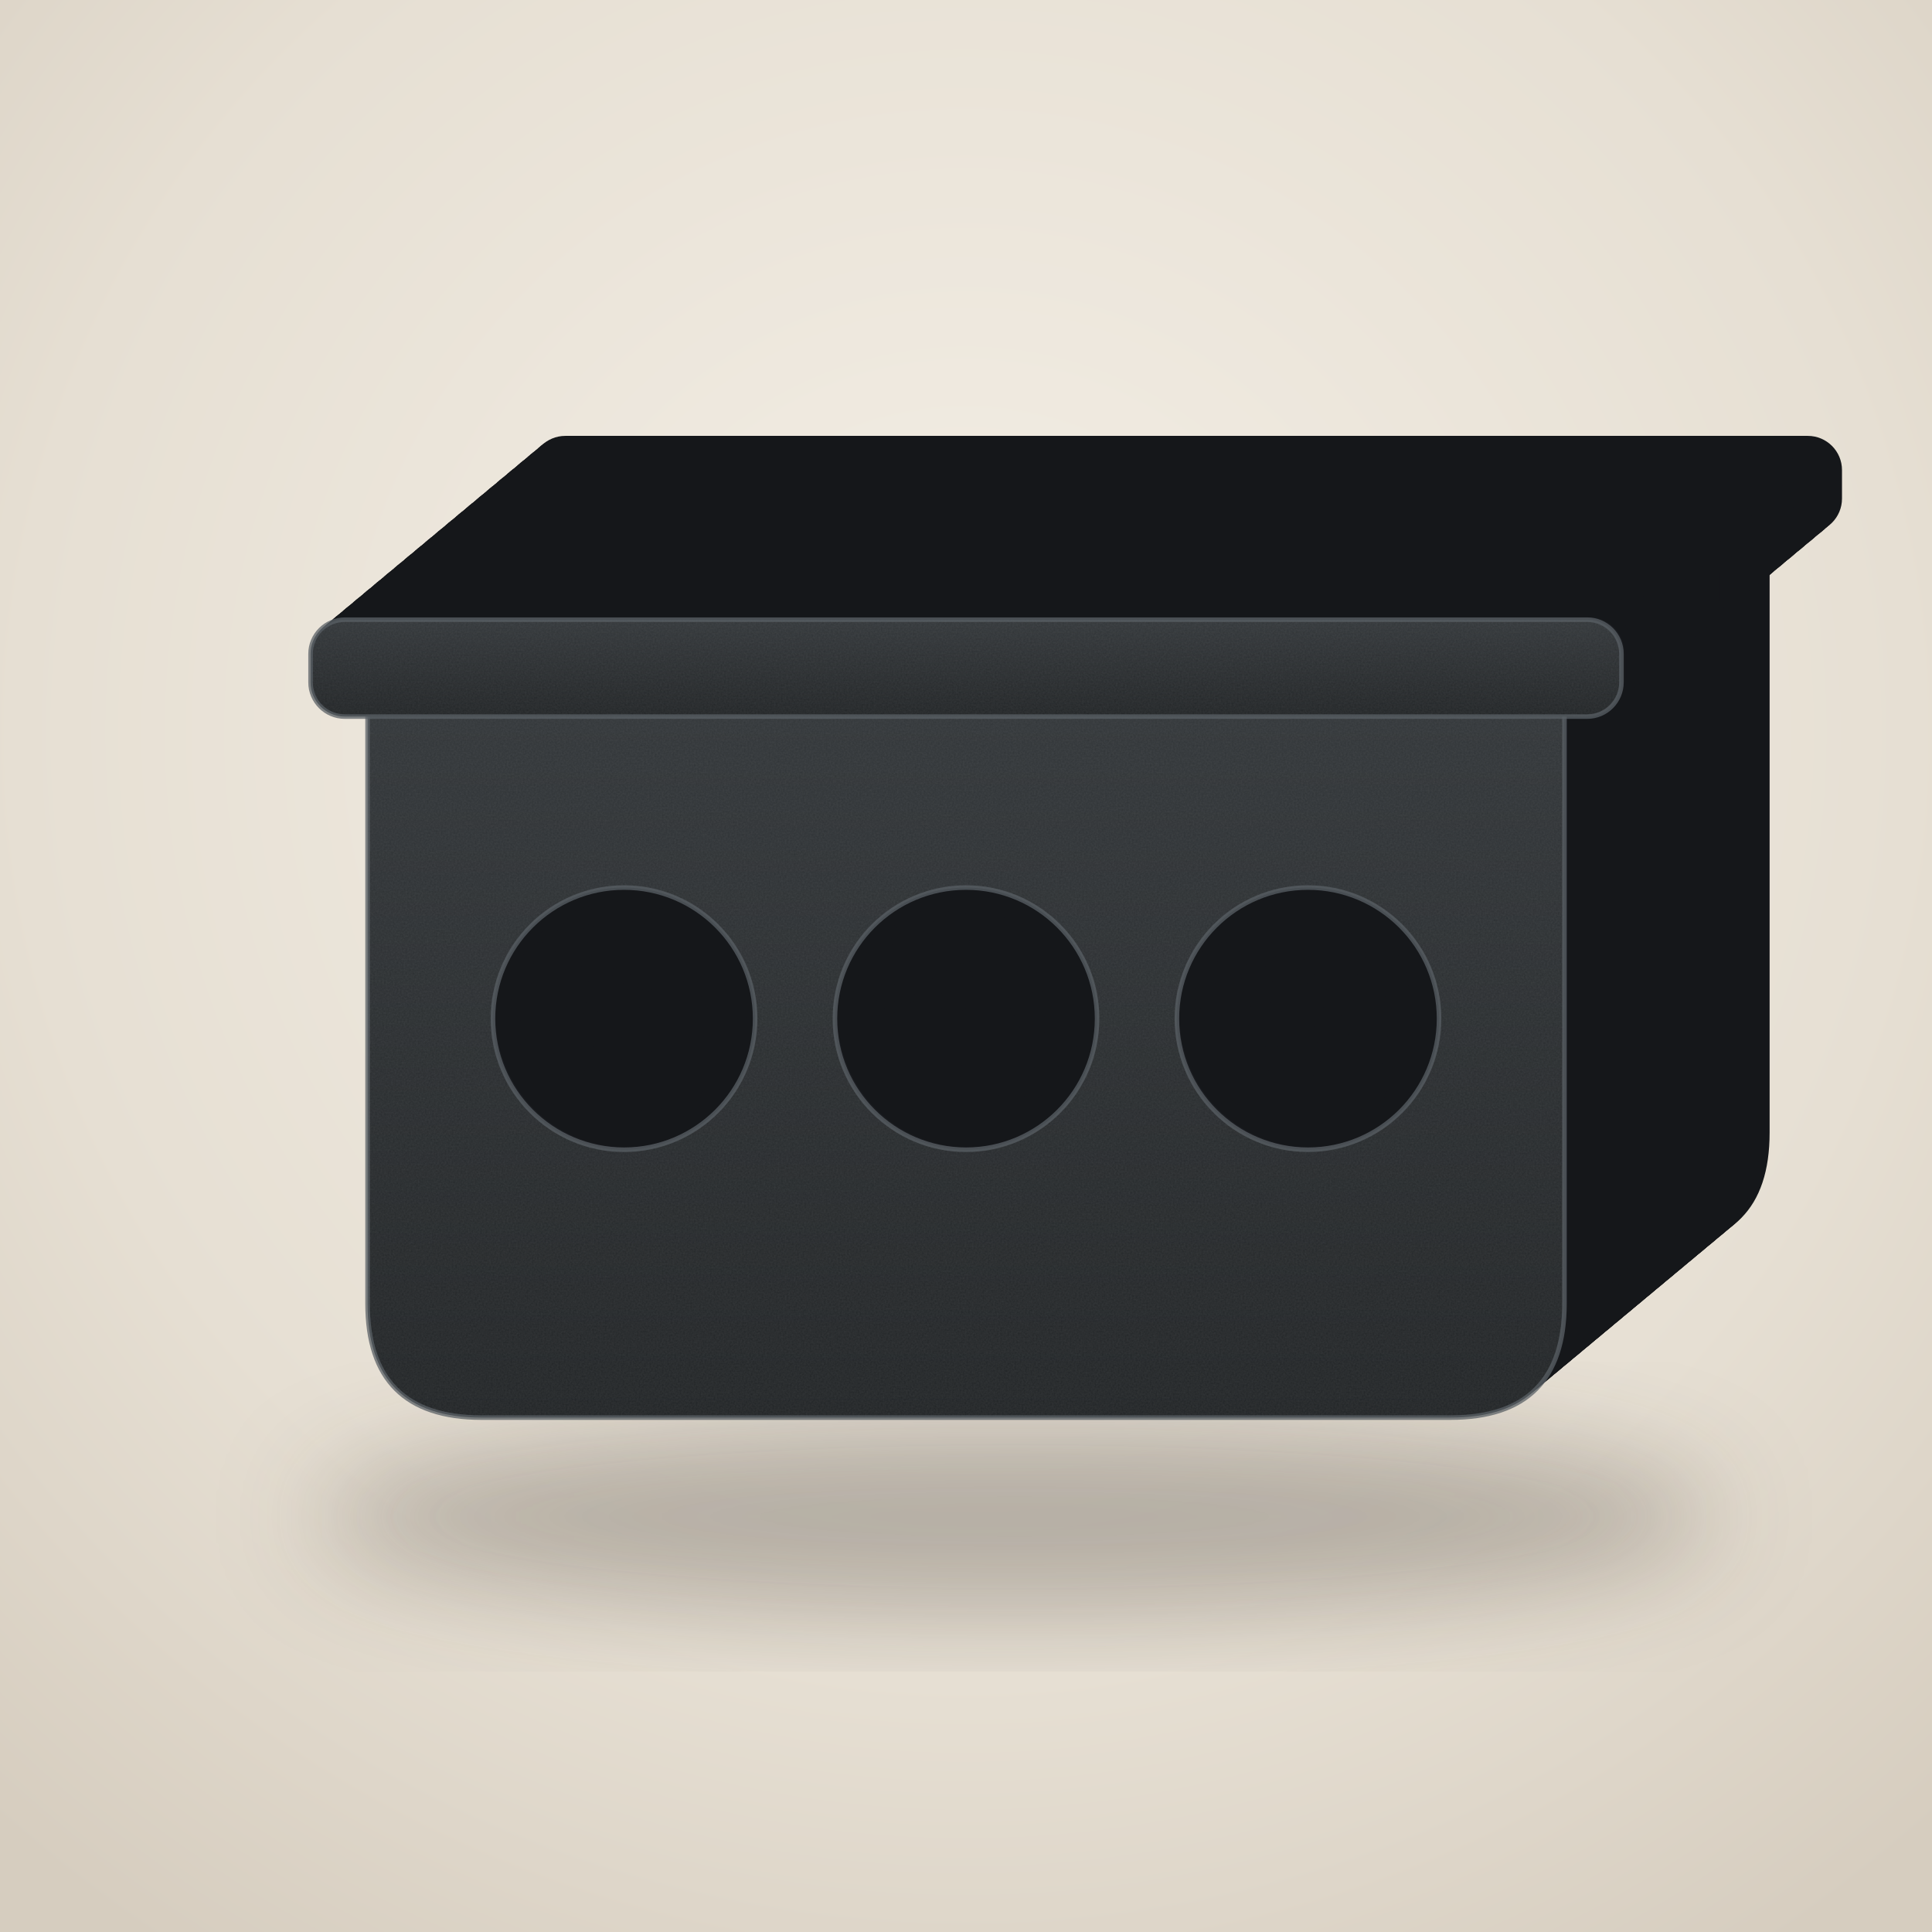
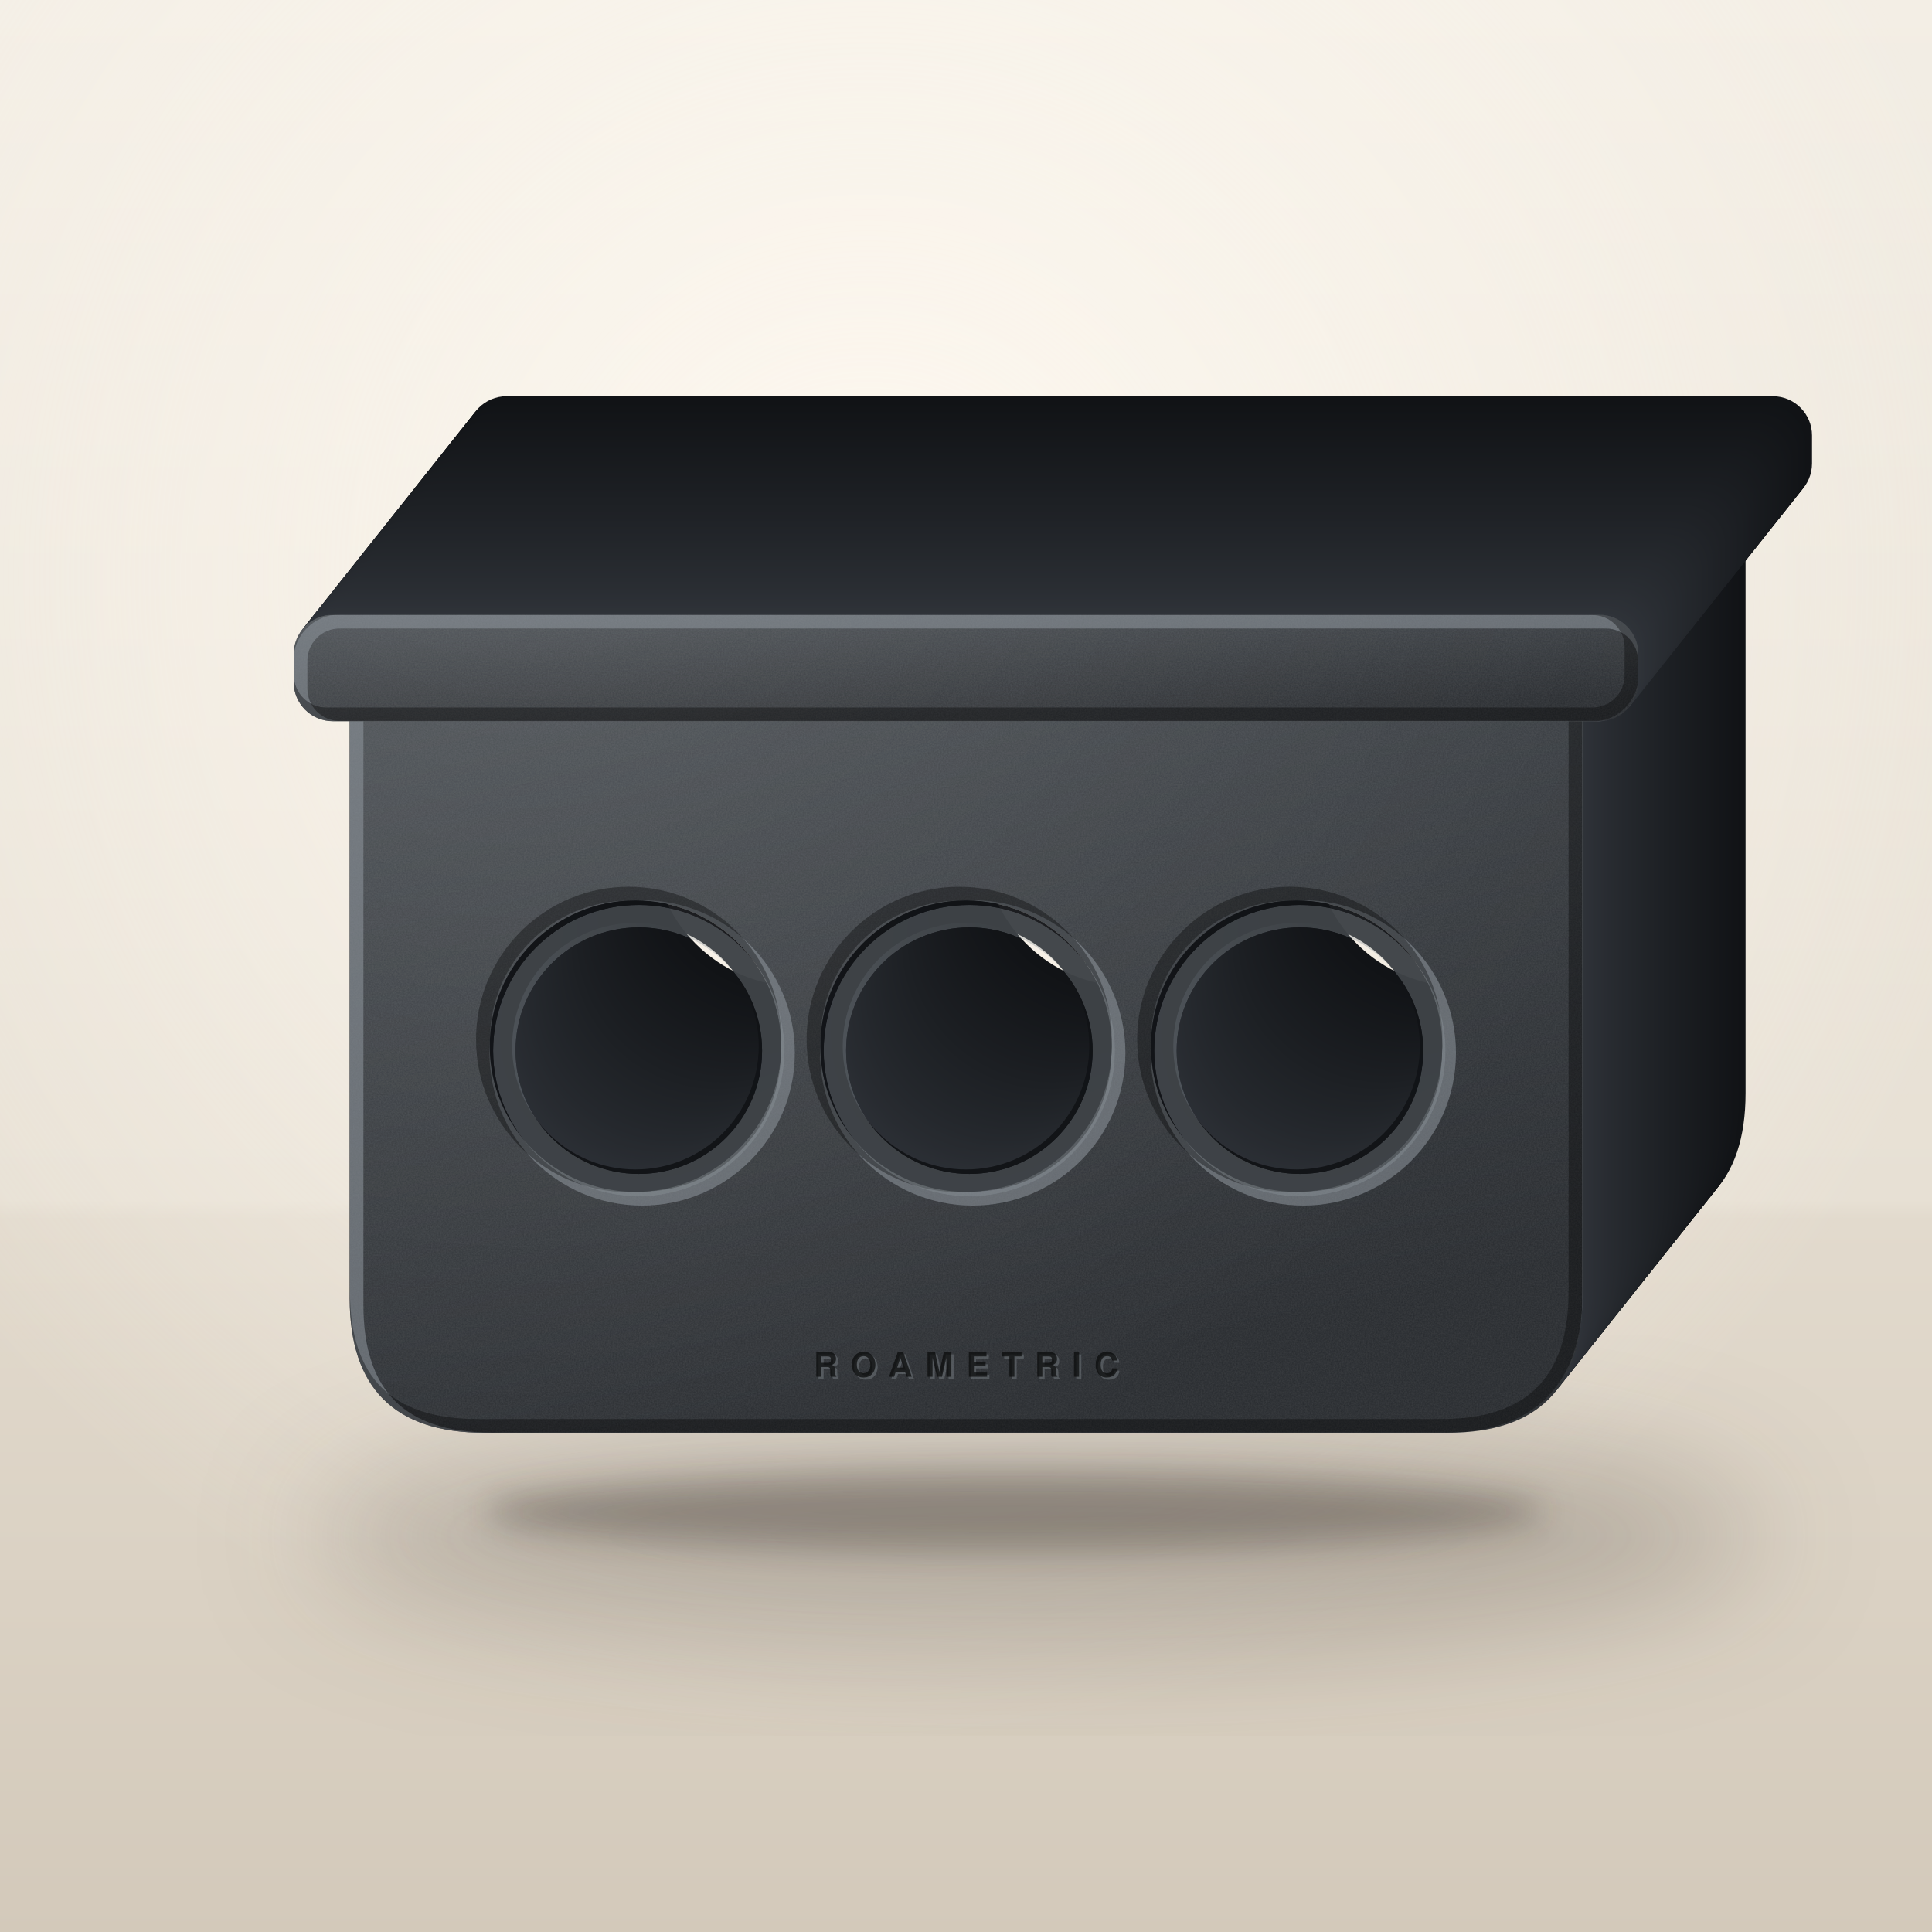
<svg xmlns="http://www.w3.org/2000/svg" viewBox="0 0 800 800" width="800" height="800">
  <defs>
-     <radialGradient id="bg" cx="50%" cy="38%" r="75%">
-       <stop offset="0" stop-color="#f4efe6" />
-       <stop offset=".65" stop-color="#e6dfd3" />
-       <stop offset="1" stop-color="#d6cdbf" />
+     <linearGradient id="bg" x1="0" y1="0" x2="0" y2="1">
+       <stop offset="0" stop-color="#f3eee5" />
+       <stop offset=".62" stop-color="#e7e0d4" />
+       <stop offset=".63" stop-color="#e2dacd" />
+       <stop offset="1" stop-color="#d3c9ba" />
+     </linearGradient>
+     <radialGradient id="glow" cx="45%" cy="30%" r="60%">
+       <stop offset="0" stop-color="#fffaf2" stop-opacity=".9" />
+       <stop offset="1" stop-color="#fffaf2" stop-opacity="0" />
    </radialGradient>
-     <linearGradient id="face" x1="0" y1="0" x2="0" y2="1">
-       <stop offset="0" stop-color="#33373a" />
-       <stop offset="1" stop-color="#222527" />
+     <filter id="soft" x="-40%" y="-40%" width="180%" height="180%">
+       <feGaussianBlur stdDeviation="26" />
+     </filter>
+     <filter id="tight" x="-40%" y="-40%" width="180%" height="180%">
+       <feGaussianBlur stdDeviation="7" />
+     </filter>
+     <filter id="powder">
+       <feTurbulence type="fractalNoise" baseFrequency="1.9" numOctaves="2" seed="4" />
+       <feColorMatrix values="0 0 0 0 1  0 0 0 0 1  0 0 0 0 1  0 0 0 .09 0" />
+     </filter>
+     <filter id="fiber">
+       <feTurbulence type="fractalNoise" baseFrequency="0.02 1.4" numOctaves="2" seed="9" />
+       <feColorMatrix values="0 0 0 0 1  0 0 0 0 1  0 0 0 0 1  0 0 0 .12 0" />
+     </filter>
+     <linearGradient id="face" x1="0" y1="0" x2=".35" y2="1">
+       <stop offset="0" stop-color="#40454a" />
+       <stop offset="1" stop-color="#272a2e" />
    </linearGradient>
-     <filter id="shadow" x="-30%" y="-30%" width="160%" height="160%">
-       <feGaussianBlur stdDeviation="22" />
-     </filter>
-     <filter id="grain">
-       <feTurbulence type="fractalNoise" baseFrequency="1.6" numOctaves="2" stitchTiles="stitch" />
-       <feColorMatrix values="0 0 0 0 1  0 0 0 0 1  0 0 0 0 1  0 0 0 .07 0" />
-       <feComposite in2="SourceGraphic" operator="in" />
-     </filter>
+     <radialGradient id="spec" cx="30%" cy="22%" r="55%">
+       <stop offset="0" stop-color="#fff" stop-opacity=".13" />
+       <stop offset="1" stop-color="#fff" stop-opacity="0" />
+     </radialGradient>
  </defs>
  <rect width="800" height="800" fill="url(#bg)" />
-   <ellipse cx="420" cy="628" rx="290" ry="40" fill="#3a332a" opacity=".3" filter="url(#shadow)" />
-   <g transform="translate(400 410) scale(1.18) translate(-400 -410)">
+   <rect width="800" height="800" fill="url(#glow)" />
+   <ellipse cx="430" cy="636" rx="300" ry="46" fill="#3b3329" opacity=".26" filter="url(#soft)" />
+   <ellipse cx="420" cy="626" rx="220" ry="16" fill="#2a241d" opacity=".32" filter="url(#tight)" />
+   <g transform="translate(400 410) scale(1.16) translate(-400 -410)">
    <defs>
-       <path id="gewuerzregal-modul-p0" d="M190 300H610V520Q610 560 570 560H230Q190 560 190 520ZM234 420a46 46 0 1 0 92 0a46 46 0 1 0 -92 0ZM354 420a46 46 0 1 0 92 0a46 46 0 1 0 -92 0ZM474 420a46 46 0 1 0 92 0a46 46 0 1 0 -92 0Z" fill-rule="evenodd" />
+       <path id="gewuerzregal-modul-p0" d="M180 300H620V520Q620 568 572 568H228Q180 568 180 520ZM230 430a52 52 0 1 0 104 0a52 52 0 1 0 -104 0ZM348 430a52 52 0 1 0 104 0a52 52 0 1 0 -104 0ZM466 430a52 52 0 1 0 104 0a52 52 0 1 0 -104 0Z" fill-rule="evenodd" />
+       <mask id="gewuerzregal-modul-p0-m">
+         <use href="#gewuerzregal-modul-p0" fill="#fff" />
+       </mask>
    </defs>
-     <use href="#gewuerzregal-modul-p0" fill="#15171a" transform="translate(72.0 -60.0)" />
-     <use href="#gewuerzregal-modul-p0" fill="#15171a" transform="translate(71.1 -59.2)" />
-     <use href="#gewuerzregal-modul-p0" fill="#15171a" transform="translate(70.2 -58.5)" />
-     <use href="#gewuerzregal-modul-p0" fill="#15171a" transform="translate(69.3 -57.8)" />
-     <use href="#gewuerzregal-modul-p0" fill="#15171a" transform="translate(68.4 -57.0)" />
-     <use href="#gewuerzregal-modul-p0" fill="#15171a" transform="translate(67.5 -56.2)" />
-     <use href="#gewuerzregal-modul-p0" fill="#15171a" transform="translate(66.6 -55.5)" />
-     <use href="#gewuerzregal-modul-p0" fill="#15171a" transform="translate(65.7 -54.8)" />
-     <use href="#gewuerzregal-modul-p0" fill="#15171a" transform="translate(64.8 -54.0)" />
-     <use href="#gewuerzregal-modul-p0" fill="#15171a" transform="translate(63.9 -53.2)" />
-     <use href="#gewuerzregal-modul-p0" fill="#15171a" transform="translate(63.0 -52.5)" />
-     <use href="#gewuerzregal-modul-p0" fill="#15171a" transform="translate(62.1 -51.8)" />
-     <use href="#gewuerzregal-modul-p0" fill="#15171a" transform="translate(61.2 -51.0)" />
-     <use href="#gewuerzregal-modul-p0" fill="#15171a" transform="translate(60.3 -50.2)" />
-     <use href="#gewuerzregal-modul-p0" fill="#15171a" transform="translate(59.4 -49.5)" />
-     <use href="#gewuerzregal-modul-p0" fill="#15171a" transform="translate(58.5 -48.8)" />
-     <use href="#gewuerzregal-modul-p0" fill="#15171a" transform="translate(57.6 -48.0)" />
-     <use href="#gewuerzregal-modul-p0" fill="#15171a" transform="translate(56.7 -47.2)" />
-     <use href="#gewuerzregal-modul-p0" fill="#15171a" transform="translate(55.8 -46.5)" />
-     <use href="#gewuerzregal-modul-p0" fill="#15171a" transform="translate(54.9 -45.8)" />
-     <use href="#gewuerzregal-modul-p0" fill="#15171a" transform="translate(54.0 -45.0)" />
-     <use href="#gewuerzregal-modul-p0" fill="#15171a" transform="translate(53.1 -44.2)" />
-     <use href="#gewuerzregal-modul-p0" fill="#15171a" transform="translate(52.2 -43.5)" />
-     <use href="#gewuerzregal-modul-p0" fill="#15171a" transform="translate(51.3 -42.8)" />
-     <use href="#gewuerzregal-modul-p0" fill="#15171a" transform="translate(50.4 -42.0)" />
-     <use href="#gewuerzregal-modul-p0" fill="#15171a" transform="translate(49.5 -41.2)" />
-     <use href="#gewuerzregal-modul-p0" fill="#15171a" transform="translate(48.6 -40.5)" />
-     <use href="#gewuerzregal-modul-p0" fill="#15171a" transform="translate(47.7 -39.8)" />
-     <use href="#gewuerzregal-modul-p0" fill="#15171a" transform="translate(46.8 -39.0)" />
-     <use href="#gewuerzregal-modul-p0" fill="#15171a" transform="translate(45.9 -38.2)" />
-     <use href="#gewuerzregal-modul-p0" fill="#15171a" transform="translate(45.0 -37.5)" />
-     <use href="#gewuerzregal-modul-p0" fill="#15171a" transform="translate(44.1 -36.8)" />
-     <use href="#gewuerzregal-modul-p0" fill="#15171a" transform="translate(43.2 -36.0)" />
-     <use href="#gewuerzregal-modul-p0" fill="#15171a" transform="translate(42.3 -35.2)" />
-     <use href="#gewuerzregal-modul-p0" fill="#15171a" transform="translate(41.4 -34.5)" />
-     <use href="#gewuerzregal-modul-p0" fill="#15171a" transform="translate(40.5 -33.8)" />
-     <use href="#gewuerzregal-modul-p0" fill="#15171a" transform="translate(39.6 -33.0)" />
-     <use href="#gewuerzregal-modul-p0" fill="#15171a" transform="translate(38.7 -32.2)" />
-     <use href="#gewuerzregal-modul-p0" fill="#15171a" transform="translate(37.8 -31.5)" />
-     <use href="#gewuerzregal-modul-p0" fill="#15171a" transform="translate(36.9 -30.8)" />
-     <use href="#gewuerzregal-modul-p0" fill="#15171a" transform="translate(36.0 -30.0)" />
-     <use href="#gewuerzregal-modul-p0" fill="#15171a" transform="translate(35.1 -29.2)" />
-     <use href="#gewuerzregal-modul-p0" fill="#15171a" transform="translate(34.2 -28.5)" />
-     <use href="#gewuerzregal-modul-p0" fill="#15171a" transform="translate(33.3 -27.8)" />
-     <use href="#gewuerzregal-modul-p0" fill="#15171a" transform="translate(32.4 -27.0)" />
-     <use href="#gewuerzregal-modul-p0" fill="#15171a" transform="translate(31.5 -26.2)" />
-     <use href="#gewuerzregal-modul-p0" fill="#15171a" transform="translate(30.6 -25.5)" />
-     <use href="#gewuerzregal-modul-p0" fill="#15171a" transform="translate(29.7 -24.8)" />
-     <use href="#gewuerzregal-modul-p0" fill="#15171a" transform="translate(28.8 -24.0)" />
-     <use href="#gewuerzregal-modul-p0" fill="#15171a" transform="translate(27.9 -23.2)" />
-     <use href="#gewuerzregal-modul-p0" fill="#15171a" transform="translate(27.0 -22.5)" />
-     <use href="#gewuerzregal-modul-p0" fill="#15171a" transform="translate(26.1 -21.8)" />
-     <use href="#gewuerzregal-modul-p0" fill="#15171a" transform="translate(25.2 -21.0)" />
-     <use href="#gewuerzregal-modul-p0" fill="#15171a" transform="translate(24.3 -20.2)" />
-     <use href="#gewuerzregal-modul-p0" fill="#15171a" transform="translate(23.4 -19.5)" />
-     <use href="#gewuerzregal-modul-p0" fill="#15171a" transform="translate(22.5 -18.8)" />
-     <use href="#gewuerzregal-modul-p0" fill="#15171a" transform="translate(21.6 -18.0)" />
-     <use href="#gewuerzregal-modul-p0" fill="#15171a" transform="translate(20.7 -17.2)" />
-     <use href="#gewuerzregal-modul-p0" fill="#15171a" transform="translate(19.8 -16.5)" />
-     <use href="#gewuerzregal-modul-p0" fill="#15171a" transform="translate(18.9 -15.8)" />
-     <use href="#gewuerzregal-modul-p0" fill="#15171a" transform="translate(18.0 -15.0)" />
-     <use href="#gewuerzregal-modul-p0" fill="#15171a" transform="translate(17.1 -14.2)" />
-     <use href="#gewuerzregal-modul-p0" fill="#15171a" transform="translate(16.2 -13.5)" />
-     <use href="#gewuerzregal-modul-p0" fill="#15171a" transform="translate(15.3 -12.8)" />
-     <use href="#gewuerzregal-modul-p0" fill="#15171a" transform="translate(14.4 -12.0)" />
-     <use href="#gewuerzregal-modul-p0" fill="#15171a" transform="translate(13.5 -11.2)" />
-     <use href="#gewuerzregal-modul-p0" fill="#15171a" transform="translate(12.6 -10.5)" />
-     <use href="#gewuerzregal-modul-p0" fill="#15171a" transform="translate(11.7 -9.8)" />
-     <use href="#gewuerzregal-modul-p0" fill="#15171a" transform="translate(10.8 -9.0)" />
-     <use href="#gewuerzregal-modul-p0" fill="#15171a" transform="translate(9.9 -8.2)" />
-     <use href="#gewuerzregal-modul-p0" fill="#15171a" transform="translate(9.0 -7.5)" />
-     <use href="#gewuerzregal-modul-p0" fill="#15171a" transform="translate(8.1 -6.8)" />
-     <use href="#gewuerzregal-modul-p0" fill="#15171a" transform="translate(7.2 -6.0)" />
-     <use href="#gewuerzregal-modul-p0" fill="#15171a" transform="translate(6.3 -5.2)" />
-     <use href="#gewuerzregal-modul-p0" fill="#15171a" transform="translate(5.4 -4.5)" />
-     <use href="#gewuerzregal-modul-p0" fill="#15171a" transform="translate(4.5 -3.8)" />
-     <use href="#gewuerzregal-modul-p0" fill="#15171a" transform="translate(3.6 -3.0)" />
-     <use href="#gewuerzregal-modul-p0" fill="#15171a" transform="translate(2.7 -2.2)" />
-     <use href="#gewuerzregal-modul-p0" fill="#15171a" transform="translate(1.8 -1.5)" />
-     <use href="#gewuerzregal-modul-p0" fill="#1a1c20" transform="translate(0.9 -0.8)" />
+     <use href="#gewuerzregal-modul-p0" fill="#111316" transform="translate(58.28 -73.32)" />
+     <use href="#gewuerzregal-modul-p0" fill="#111316" transform="translate(57.66 -72.54)" />
+     <use href="#gewuerzregal-modul-p0" fill="#111316" transform="translate(57.04 -71.76)" />
+     <use href="#gewuerzregal-modul-p0" fill="#111316" transform="translate(56.42 -70.98)" />
+     <use href="#gewuerzregal-modul-p0" fill="#121417" transform="translate(55.80 -70.20)" />
+     <use href="#gewuerzregal-modul-p0" fill="#121417" transform="translate(55.18 -69.42)" />
+     <use href="#gewuerzregal-modul-p0" fill="#121417" transform="translate(54.56 -68.64)" />
+     <use href="#gewuerzregal-modul-p0" fill="#121418" transform="translate(53.94 -67.86)" />
+     <use href="#gewuerzregal-modul-p0" fill="#131518" transform="translate(53.32 -67.08)" />
+     <use href="#gewuerzregal-modul-p0" fill="#131518" transform="translate(52.70 -66.30)" />
+     <use href="#gewuerzregal-modul-p0" fill="#131519" transform="translate(52.08 -65.52)" />
+     <use href="#gewuerzregal-modul-p0" fill="#131619" transform="translate(51.46 -64.74)" />
+     <use href="#gewuerzregal-modul-p0" fill="#141619" transform="translate(50.84 -63.96)" />
+     <use href="#gewuerzregal-modul-p0" fill="#14161a" transform="translate(50.22 -63.18)" />
+     <use href="#gewuerzregal-modul-p0" fill="#14161a" transform="translate(49.60 -62.40)" />
+     <use href="#gewuerzregal-modul-p0" fill="#15171a" transform="translate(48.98 -61.62)" />
+     <use href="#gewuerzregal-modul-p0" fill="#15171a" transform="translate(48.36 -60.84)" />
+     <use href="#gewuerzregal-modul-p0" fill="#15171b" transform="translate(47.74 -60.06)" />
+     <use href="#gewuerzregal-modul-p0" fill="#15181b" transform="translate(47.12 -59.28)" />
+     <use href="#gewuerzregal-modul-p0" fill="#16181b" transform="translate(46.50 -58.50)" />
+     <use href="#gewuerzregal-modul-p0" fill="#16181c" transform="translate(45.88 -57.72)" />
+     <use href="#gewuerzregal-modul-p0" fill="#16191c" transform="translate(45.26 -56.94)" />
+     <use href="#gewuerzregal-modul-p0" fill="#16191c" transform="translate(44.64 -56.16)" />
+     <use href="#gewuerzregal-modul-p0" fill="#17191d" transform="translate(44.02 -55.38)" />
+     <use href="#gewuerzregal-modul-p0" fill="#17191d" transform="translate(43.40 -54.60)" />
+     <use href="#gewuerzregal-modul-p0" fill="#171a1d" transform="translate(42.78 -53.82)" />
+     <use href="#gewuerzregal-modul-p0" fill="#181a1e" transform="translate(42.16 -53.04)" />
+     <use href="#gewuerzregal-modul-p0" fill="#181a1e" transform="translate(41.54 -52.26)" />
+     <use href="#gewuerzregal-modul-p0" fill="#181b1e" transform="translate(40.92 -51.48)" />
+     <use href="#gewuerzregal-modul-p0" fill="#181b1f" transform="translate(40.30 -50.70)" />
+     <use href="#gewuerzregal-modul-p0" fill="#191b1f" transform="translate(39.68 -49.92)" />
+     <use href="#gewuerzregal-modul-p0" fill="#191c1f" transform="translate(39.06 -49.14)" />
+     <use href="#gewuerzregal-modul-p0" fill="#191c20" transform="translate(38.44 -48.36)" />
+     <use href="#gewuerzregal-modul-p0" fill="#1a1c20" transform="translate(37.82 -47.58)" />
+     <use href="#gewuerzregal-modul-p0" fill="#1a1c20" transform="translate(37.20 -46.80)" />
+     <use href="#gewuerzregal-modul-p0" fill="#1a1d21" transform="translate(36.58 -46.02)" />
+     <use href="#gewuerzregal-modul-p0" fill="#1a1d21" transform="translate(35.96 -45.24)" />
+     <use href="#gewuerzregal-modul-p0" fill="#1b1d21" transform="translate(35.34 -44.46)" />
+     <use href="#gewuerzregal-modul-p0" fill="#1b1e22" transform="translate(34.72 -43.68)" />
+     <use href="#gewuerzregal-modul-p0" fill="#1b1e22" transform="translate(34.10 -42.90)" />
+     <use href="#gewuerzregal-modul-p0" fill="#1c1e22" transform="translate(33.48 -42.12)" />
+     <use href="#gewuerzregal-modul-p0" fill="#1c1f23" transform="translate(32.86 -41.34)" />
+     <use href="#gewuerzregal-modul-p0" fill="#1c1f23" transform="translate(32.24 -40.56)" />
+     <use href="#gewuerzregal-modul-p0" fill="#1c1f23" transform="translate(31.62 -39.78)" />
+     <use href="#gewuerzregal-modul-p0" fill="#1d2024" transform="translate(31.00 -39.00)" />
+     <use href="#gewuerzregal-modul-p0" fill="#1d2024" transform="translate(30.38 -38.22)" />
+     <use href="#gewuerzregal-modul-p0" fill="#1d2024" transform="translate(29.76 -37.44)" />
+     <use href="#gewuerzregal-modul-p0" fill="#1e2125" transform="translate(29.14 -36.66)" />
+     <use href="#gewuerzregal-modul-p0" fill="#1e2125" transform="translate(28.52 -35.88)" />
+     <use href="#gewuerzregal-modul-p0" fill="#1e2126" transform="translate(27.90 -35.10)" />
+     <use href="#gewuerzregal-modul-p0" fill="#1f2226" transform="translate(27.28 -34.32)" />
+     <use href="#gewuerzregal-modul-p0" fill="#1f2226" transform="translate(26.66 -33.54)" />
+     <use href="#gewuerzregal-modul-p0" fill="#1f2227" transform="translate(26.04 -32.76)" />
+     <use href="#gewuerzregal-modul-p0" fill="#202327" transform="translate(25.42 -31.98)" />
+     <use href="#gewuerzregal-modul-p0" fill="#202327" transform="translate(24.80 -31.20)" />
+     <use href="#gewuerzregal-modul-p0" fill="#202328" transform="translate(24.18 -30.42)" />
+     <use href="#gewuerzregal-modul-p0" fill="#202428" transform="translate(23.56 -29.64)" />
+     <use href="#gewuerzregal-modul-p0" fill="#212428" transform="translate(22.94 -28.86)" />
+     <use href="#gewuerzregal-modul-p0" fill="#212429" transform="translate(22.32 -28.08)" />
+     <use href="#gewuerzregal-modul-p0" fill="#212529" transform="translate(21.70 -27.30)" />
+     <use href="#gewuerzregal-modul-p0" fill="#22252a" transform="translate(21.08 -26.52)" />
+     <use href="#gewuerzregal-modul-p0" fill="#22252a" transform="translate(20.46 -25.74)" />
+     <use href="#gewuerzregal-modul-p0" fill="#22262a" transform="translate(19.84 -24.96)" />
+     <use href="#gewuerzregal-modul-p0" fill="#23262b" transform="translate(19.22 -24.18)" />
+     <use href="#gewuerzregal-modul-p0" fill="#23262b" transform="translate(18.60 -23.40)" />
+     <use href="#gewuerzregal-modul-p0" fill="#23272b" transform="translate(17.98 -22.62)" />
+     <use href="#gewuerzregal-modul-p0" fill="#24272c" transform="translate(17.36 -21.84)" />
+     <use href="#gewuerzregal-modul-p0" fill="#24272c" transform="translate(16.74 -21.06)" />
+     <use href="#gewuerzregal-modul-p0" fill="#24282d" transform="translate(16.12 -20.28)" />
+     <use href="#gewuerzregal-modul-p0" fill="#25282d" transform="translate(15.50 -19.50)" />
+     <use href="#gewuerzregal-modul-p0" fill="#25282d" transform="translate(14.88 -18.72)" />
+     <use href="#gewuerzregal-modul-p0" fill="#25292e" transform="translate(14.26 -17.94)" />
+     <use href="#gewuerzregal-modul-p0" fill="#26292e" transform="translate(13.64 -17.16)" />
+     <use href="#gewuerzregal-modul-p0" fill="#262a2f" transform="translate(13.02 -16.38)" />
+     <use href="#gewuerzregal-modul-p0" fill="#272a2f" transform="translate(12.40 -15.60)" />
+     <use href="#gewuerzregal-modul-p0" fill="#272a2f" transform="translate(11.78 -14.82)" />
+     <use href="#gewuerzregal-modul-p0" fill="#272b30" transform="translate(11.16 -14.04)" />
+     <use href="#gewuerzregal-modul-p0" fill="#282b30" transform="translate(10.54 -13.26)" />
+     <use href="#gewuerzregal-modul-p0" fill="#282b31" transform="translate(9.92 -12.48)" />
+     <use href="#gewuerzregal-modul-p0" fill="#282c31" transform="translate(9.30 -11.70)" />
+     <use href="#gewuerzregal-modul-p0" fill="#292c32" transform="translate(8.68 -10.92)" />
+     <use href="#gewuerzregal-modul-p0" fill="#292d32" transform="translate(8.06 -10.14)" />
+     <use href="#gewuerzregal-modul-p0" fill="#2a2d33" transform="translate(7.44 -9.36)" />
+     <use href="#gewuerzregal-modul-p0" fill="#2a2e33" transform="translate(6.82 -8.58)" />
+     <use href="#gewuerzregal-modul-p0" fill="#2a2e34" transform="translate(6.20 -7.80)" />
+     <use href="#gewuerzregal-modul-p0" fill="#2b2e34" transform="translate(5.58 -7.02)" />
+     <use href="#gewuerzregal-modul-p0" fill="#2b2f34" transform="translate(4.96 -6.24)" />
+     <use href="#gewuerzregal-modul-p0" fill="#2c2f35" transform="translate(4.34 -5.46)" />
+     <use href="#gewuerzregal-modul-p0" fill="#2c3036" transform="translate(3.72 -4.68)" />
+     <use href="#gewuerzregal-modul-p0" fill="#2d3036" transform="translate(3.10 -3.90)" />
+     <use href="#gewuerzregal-modul-p0" fill="#2d3137" transform="translate(2.48 -3.12)" />
+     <use href="#gewuerzregal-modul-p0" fill="#2e3137" transform="translate(1.86 -2.34)" />
+     <use href="#gewuerzregal-modul-p0" fill="#2e3238" transform="translate(1.24 -1.56)" />
+     <use href="#gewuerzregal-modul-p0" fill="#2f3339" transform="translate(0.62 -0.78)" />
    <use href="#gewuerzregal-modul-p0" fill="url(#face)" />
-     <use href="#gewuerzregal-modul-p0" fill="#000" filter="url(#grain)" />
-     <use href="#gewuerzregal-modul-p0" fill="none" stroke="#5a6066" stroke-width="1.6" opacity=".75" />
+     <rect width="800" height="800" filter="url(#powder)" mask="url(#gewuerzregal-modul-p0-m)" />
+     <rect width="800" height="800" fill="url(#spec)" mask="url(#gewuerzregal-modul-p0-m)" />
+     <g mask="url(#gewuerzregal-modul-p0-m)">
+       <use href="#gewuerzregal-modul-p0" fill="none" stroke="#8f979f" stroke-width="5" opacity=".55" transform="translate(2.4 2.4)" />
+       <use href="#gewuerzregal-modul-p0" fill="none" stroke="#000" stroke-width="5" opacity=".35" transform="translate(-2.4 -2.4)" />
+     </g>
+     <g>
+       <text x="400.8" y="548.8" text-anchor="middle" font-family="Helvetica, Arial, sans-serif" font-weight="700" font-size="12" letter-spacing="4.6" fill="#8f979f" opacity=".35">ROAMETRIC</text>
+       <text x="400" y="548" text-anchor="middle" font-family="Helvetica, Arial, sans-serif" font-weight="700" font-size="12" letter-spacing="4.6" fill="#0b0c0c" opacity=".75">ROAMETRIC</text>
+     </g>
    <defs>
-       <path id="gewuerzregal-modul-p1" d="M182 280H618A12 12 0 0 1 630 292V302A12 12 0 0 1 618 314H182A12 12 0 0 1 170 302V292A12 12 0 0 1 182 280Z" fill-rule="evenodd" />
+       <path id="gewuerzregal-modul-p1" d="M174 276H626A14 14 0 0 1 640 290V300A14 14 0 0 1 626 314H174A14 14 0 0 1 160 300V290A14 14 0 0 1 174 276Z" fill-rule="evenodd" />
+       <mask id="gewuerzregal-modul-p1-m">
+         <use href="#gewuerzregal-modul-p1" fill="#fff" />
+       </mask>
    </defs>
-     <use href="#gewuerzregal-modul-p1" fill="#15171a" transform="translate(77.4 -64.5)" />
-     <use href="#gewuerzregal-modul-p1" fill="#15171a" transform="translate(76.5 -63.8)" />
-     <use href="#gewuerzregal-modul-p1" fill="#15171a" transform="translate(75.6 -63.0)" />
-     <use href="#gewuerzregal-modul-p1" fill="#15171a" transform="translate(74.7 -62.2)" />
-     <use href="#gewuerzregal-modul-p1" fill="#15171a" transform="translate(73.8 -61.5)" />
-     <use href="#gewuerzregal-modul-p1" fill="#15171a" transform="translate(72.9 -60.8)" />
-     <use href="#gewuerzregal-modul-p1" fill="#15171a" transform="translate(72.0 -60.0)" />
-     <use href="#gewuerzregal-modul-p1" fill="#15171a" transform="translate(71.1 -59.2)" />
-     <use href="#gewuerzregal-modul-p1" fill="#15171a" transform="translate(70.2 -58.5)" />
-     <use href="#gewuerzregal-modul-p1" fill="#15171a" transform="translate(69.3 -57.8)" />
-     <use href="#gewuerzregal-modul-p1" fill="#15171a" transform="translate(68.4 -57.0)" />
-     <use href="#gewuerzregal-modul-p1" fill="#15171a" transform="translate(67.5 -56.2)" />
-     <use href="#gewuerzregal-modul-p1" fill="#15171a" transform="translate(66.6 -55.5)" />
-     <use href="#gewuerzregal-modul-p1" fill="#15171a" transform="translate(65.7 -54.8)" />
-     <use href="#gewuerzregal-modul-p1" fill="#15171a" transform="translate(64.8 -54.0)" />
-     <use href="#gewuerzregal-modul-p1" fill="#15171a" transform="translate(63.9 -53.2)" />
-     <use href="#gewuerzregal-modul-p1" fill="#15171a" transform="translate(63.0 -52.5)" />
-     <use href="#gewuerzregal-modul-p1" fill="#15171a" transform="translate(62.1 -51.8)" />
-     <use href="#gewuerzregal-modul-p1" fill="#15171a" transform="translate(61.2 -51.0)" />
-     <use href="#gewuerzregal-modul-p1" fill="#15171a" transform="translate(60.3 -50.2)" />
-     <use href="#gewuerzregal-modul-p1" fill="#15171a" transform="translate(59.4 -49.5)" />
-     <use href="#gewuerzregal-modul-p1" fill="#15171a" transform="translate(58.5 -48.8)" />
-     <use href="#gewuerzregal-modul-p1" fill="#15171a" transform="translate(57.6 -48.0)" />
-     <use href="#gewuerzregal-modul-p1" fill="#15171a" transform="translate(56.7 -47.2)" />
-     <use href="#gewuerzregal-modul-p1" fill="#15171a" transform="translate(55.8 -46.5)" />
-     <use href="#gewuerzregal-modul-p1" fill="#15171a" transform="translate(54.9 -45.8)" />
-     <use href="#gewuerzregal-modul-p1" fill="#15171a" transform="translate(54.0 -45.0)" />
-     <use href="#gewuerzregal-modul-p1" fill="#15171a" transform="translate(53.1 -44.2)" />
-     <use href="#gewuerzregal-modul-p1" fill="#15171a" transform="translate(52.2 -43.5)" />
-     <use href="#gewuerzregal-modul-p1" fill="#15171a" transform="translate(51.3 -42.8)" />
-     <use href="#gewuerzregal-modul-p1" fill="#15171a" transform="translate(50.4 -42.0)" />
-     <use href="#gewuerzregal-modul-p1" fill="#15171a" transform="translate(49.5 -41.2)" />
-     <use href="#gewuerzregal-modul-p1" fill="#15171a" transform="translate(48.6 -40.5)" />
-     <use href="#gewuerzregal-modul-p1" fill="#15171a" transform="translate(47.7 -39.8)" />
-     <use href="#gewuerzregal-modul-p1" fill="#15171a" transform="translate(46.8 -39.0)" />
-     <use href="#gewuerzregal-modul-p1" fill="#15171a" transform="translate(45.9 -38.2)" />
-     <use href="#gewuerzregal-modul-p1" fill="#15171a" transform="translate(45.0 -37.5)" />
-     <use href="#gewuerzregal-modul-p1" fill="#15171a" transform="translate(44.1 -36.8)" />
-     <use href="#gewuerzregal-modul-p1" fill="#15171a" transform="translate(43.2 -36.0)" />
-     <use href="#gewuerzregal-modul-p1" fill="#15171a" transform="translate(42.3 -35.2)" />
-     <use href="#gewuerzregal-modul-p1" fill="#15171a" transform="translate(41.4 -34.5)" />
-     <use href="#gewuerzregal-modul-p1" fill="#15171a" transform="translate(40.5 -33.8)" />
-     <use href="#gewuerzregal-modul-p1" fill="#15171a" transform="translate(39.6 -33.0)" />
-     <use href="#gewuerzregal-modul-p1" fill="#15171a" transform="translate(38.7 -32.2)" />
-     <use href="#gewuerzregal-modul-p1" fill="#15171a" transform="translate(37.8 -31.5)" />
-     <use href="#gewuerzregal-modul-p1" fill="#15171a" transform="translate(36.9 -30.8)" />
-     <use href="#gewuerzregal-modul-p1" fill="#15171a" transform="translate(36.0 -30.0)" />
-     <use href="#gewuerzregal-modul-p1" fill="#15171a" transform="translate(35.1 -29.2)" />
-     <use href="#gewuerzregal-modul-p1" fill="#15171a" transform="translate(34.2 -28.5)" />
-     <use href="#gewuerzregal-modul-p1" fill="#15171a" transform="translate(33.3 -27.8)" />
-     <use href="#gewuerzregal-modul-p1" fill="#15171a" transform="translate(32.4 -27.0)" />
-     <use href="#gewuerzregal-modul-p1" fill="#15171a" transform="translate(31.5 -26.2)" />
-     <use href="#gewuerzregal-modul-p1" fill="#15171a" transform="translate(30.6 -25.5)" />
-     <use href="#gewuerzregal-modul-p1" fill="#15171a" transform="translate(29.7 -24.8)" />
-     <use href="#gewuerzregal-modul-p1" fill="#15171a" transform="translate(28.8 -24.0)" />
-     <use href="#gewuerzregal-modul-p1" fill="#15171a" transform="translate(27.9 -23.2)" />
-     <use href="#gewuerzregal-modul-p1" fill="#15171a" transform="translate(27.0 -22.5)" />
-     <use href="#gewuerzregal-modul-p1" fill="#15171a" transform="translate(26.1 -21.8)" />
-     <use href="#gewuerzregal-modul-p1" fill="#15171a" transform="translate(25.2 -21.0)" />
-     <use href="#gewuerzregal-modul-p1" fill="#15171a" transform="translate(24.3 -20.2)" />
-     <use href="#gewuerzregal-modul-p1" fill="#15171a" transform="translate(23.4 -19.5)" />
-     <use href="#gewuerzregal-modul-p1" fill="#15171a" transform="translate(22.5 -18.8)" />
-     <use href="#gewuerzregal-modul-p1" fill="#15171a" transform="translate(21.6 -18.0)" />
-     <use href="#gewuerzregal-modul-p1" fill="#15171a" transform="translate(20.7 -17.2)" />
-     <use href="#gewuerzregal-modul-p1" fill="#15171a" transform="translate(19.8 -16.5)" />
-     <use href="#gewuerzregal-modul-p1" fill="#15171a" transform="translate(18.9 -15.8)" />
-     <use href="#gewuerzregal-modul-p1" fill="#15171a" transform="translate(18.0 -15.0)" />
-     <use href="#gewuerzregal-modul-p1" fill="#15171a" transform="translate(17.1 -14.2)" />
-     <use href="#gewuerzregal-modul-p1" fill="#15171a" transform="translate(16.2 -13.5)" />
-     <use href="#gewuerzregal-modul-p1" fill="#15171a" transform="translate(15.3 -12.8)" />
-     <use href="#gewuerzregal-modul-p1" fill="#15171a" transform="translate(14.4 -12.0)" />
-     <use href="#gewuerzregal-modul-p1" fill="#15171a" transform="translate(13.5 -11.2)" />
-     <use href="#gewuerzregal-modul-p1" fill="#15171a" transform="translate(12.6 -10.5)" />
-     <use href="#gewuerzregal-modul-p1" fill="#15171a" transform="translate(11.7 -9.8)" />
-     <use href="#gewuerzregal-modul-p1" fill="#15171a" transform="translate(10.8 -9.0)" />
-     <use href="#gewuerzregal-modul-p1" fill="#15171a" transform="translate(9.9 -8.2)" />
-     <use href="#gewuerzregal-modul-p1" fill="#15171a" transform="translate(9.0 -7.5)" />
-     <use href="#gewuerzregal-modul-p1" fill="#15171a" transform="translate(8.1 -6.8)" />
-     <use href="#gewuerzregal-modul-p1" fill="#15171a" transform="translate(7.2 -6.0)" />
-     <use href="#gewuerzregal-modul-p1" fill="#15171a" transform="translate(6.3 -5.2)" />
-     <use href="#gewuerzregal-modul-p1" fill="#15171a" transform="translate(5.4 -4.5)" />
-     <use href="#gewuerzregal-modul-p1" fill="#15171a" transform="translate(4.5 -3.8)" />
-     <use href="#gewuerzregal-modul-p1" fill="#15171a" transform="translate(3.6 -3.0)" />
-     <use href="#gewuerzregal-modul-p1" fill="#15171a" transform="translate(2.7 -2.2)" />
-     <use href="#gewuerzregal-modul-p1" fill="#15171a" transform="translate(1.8 -1.5)" />
-     <use href="#gewuerzregal-modul-p1" fill="#1a1c20" transform="translate(0.9 -0.8)" />
+     <use href="#gewuerzregal-modul-p1" fill="#111316" transform="translate(62.00 -78.00)" />
+     <use href="#gewuerzregal-modul-p1" fill="#111316" transform="translate(61.38 -77.22)" />
+     <use href="#gewuerzregal-modul-p1" fill="#111316" transform="translate(60.76 -76.44)" />
+     <use href="#gewuerzregal-modul-p1" fill="#111316" transform="translate(60.14 -75.66)" />
+     <use href="#gewuerzregal-modul-p1" fill="#111417" transform="translate(59.52 -74.88)" />
+     <use href="#gewuerzregal-modul-p1" fill="#121417" transform="translate(58.90 -74.10)" />
+     <use href="#gewuerzregal-modul-p1" fill="#121417" transform="translate(58.28 -73.32)" />
+     <use href="#gewuerzregal-modul-p1" fill="#121418" transform="translate(57.66 -72.54)" />
+     <use href="#gewuerzregal-modul-p1" fill="#131518" transform="translate(57.04 -71.76)" />
+     <use href="#gewuerzregal-modul-p1" fill="#131518" transform="translate(56.42 -70.98)" />
+     <use href="#gewuerzregal-modul-p1" fill="#131518" transform="translate(55.80 -70.20)" />
+     <use href="#gewuerzregal-modul-p1" fill="#131519" transform="translate(55.18 -69.42)" />
+     <use href="#gewuerzregal-modul-p1" fill="#141619" transform="translate(54.56 -68.64)" />
+     <use href="#gewuerzregal-modul-p1" fill="#141619" transform="translate(53.94 -67.86)" />
+     <use href="#gewuerzregal-modul-p1" fill="#14161a" transform="translate(53.32 -67.08)" />
+     <use href="#gewuerzregal-modul-p1" fill="#14171a" transform="translate(52.70 -66.30)" />
+     <use href="#gewuerzregal-modul-p1" fill="#15171a" transform="translate(52.08 -65.52)" />
+     <use href="#gewuerzregal-modul-p1" fill="#15171a" transform="translate(51.46 -64.74)" />
+     <use href="#gewuerzregal-modul-p1" fill="#15171b" transform="translate(50.84 -63.96)" />
+     <use href="#gewuerzregal-modul-p1" fill="#15181b" transform="translate(50.22 -63.18)" />
+     <use href="#gewuerzregal-modul-p1" fill="#16181b" transform="translate(49.60 -62.40)" />
+     <use href="#gewuerzregal-modul-p1" fill="#16181c" transform="translate(48.98 -61.62)" />
+     <use href="#gewuerzregal-modul-p1" fill="#16181c" transform="translate(48.36 -60.84)" />
+     <use href="#gewuerzregal-modul-p1" fill="#16191c" transform="translate(47.74 -60.06)" />
+     <use href="#gewuerzregal-modul-p1" fill="#17191d" transform="translate(47.12 -59.28)" />
+     <use href="#gewuerzregal-modul-p1" fill="#17191d" transform="translate(46.50 -58.50)" />
+     <use href="#gewuerzregal-modul-p1" fill="#171a1d" transform="translate(45.88 -57.72)" />
+     <use href="#gewuerzregal-modul-p1" fill="#171a1e" transform="translate(45.26 -56.94)" />
+     <use href="#gewuerzregal-modul-p1" fill="#181a1e" transform="translate(44.64 -56.16)" />
+     <use href="#gewuerzregal-modul-p1" fill="#181a1e" transform="translate(44.02 -55.38)" />
+     <use href="#gewuerzregal-modul-p1" fill="#181b1e" transform="translate(43.40 -54.60)" />
+     <use href="#gewuerzregal-modul-p1" fill="#181b1f" transform="translate(42.78 -53.82)" />
+     <use href="#gewuerzregal-modul-p1" fill="#191b1f" transform="translate(42.16 -53.04)" />
+     <use href="#gewuerzregal-modul-p1" fill="#191c1f" transform="translate(41.54 -52.26)" />
+     <use href="#gewuerzregal-modul-p1" fill="#191c20" transform="translate(40.92 -51.48)" />
+     <use href="#gewuerzregal-modul-p1" fill="#1a1c20" transform="translate(40.30 -50.70)" />
+     <use href="#gewuerzregal-modul-p1" fill="#1a1c20" transform="translate(39.68 -49.92)" />
+     <use href="#gewuerzregal-modul-p1" fill="#1a1d21" transform="translate(39.06 -49.14)" />
+     <use href="#gewuerzregal-modul-p1" fill="#1a1d21" transform="translate(38.44 -48.36)" />
+     <use href="#gewuerzregal-modul-p1" fill="#1b1d21" transform="translate(37.82 -47.58)" />
+     <use href="#gewuerzregal-modul-p1" fill="#1b1e22" transform="translate(37.20 -46.80)" />
+     <use href="#gewuerzregal-modul-p1" fill="#1b1e22" transform="translate(36.58 -46.02)" />
+     <use href="#gewuerzregal-modul-p1" fill="#1b1e22" transform="translate(35.96 -45.24)" />
+     <use href="#gewuerzregal-modul-p1" fill="#1c1e23" transform="translate(35.34 -44.46)" />
+     <use href="#gewuerzregal-modul-p1" fill="#1c1f23" transform="translate(34.72 -43.68)" />
+     <use href="#gewuerzregal-modul-p1" fill="#1c1f23" transform="translate(34.10 -42.90)" />
+     <use href="#gewuerzregal-modul-p1" fill="#1d1f24" transform="translate(33.48 -42.12)" />
+     <use href="#gewuerzregal-modul-p1" fill="#1d2024" transform="translate(32.86 -41.34)" />
+     <use href="#gewuerzregal-modul-p1" fill="#1d2024" transform="translate(32.24 -40.56)" />
+     <use href="#gewuerzregal-modul-p1" fill="#1d2024" transform="translate(31.62 -39.78)" />
+     <use href="#gewuerzregal-modul-p1" fill="#1e2125" transform="translate(31.00 -39.00)" />
+     <use href="#gewuerzregal-modul-p1" fill="#1e2125" transform="translate(30.38 -38.22)" />
+     <use href="#gewuerzregal-modul-p1" fill="#1e2125" transform="translate(29.76 -37.44)" />
+     <use href="#gewuerzregal-modul-p1" fill="#1f2126" transform="translate(29.14 -36.66)" />
+     <use href="#gewuerzregal-modul-p1" fill="#1f2226" transform="translate(28.52 -35.88)" />
+     <use href="#gewuerzregal-modul-p1" fill="#1f2226" transform="translate(27.90 -35.10)" />
+     <use href="#gewuerzregal-modul-p1" fill="#1f2227" transform="translate(27.28 -34.32)" />
+     <use href="#gewuerzregal-modul-p1" fill="#202327" transform="translate(26.66 -33.54)" />
+     <use href="#gewuerzregal-modul-p1" fill="#202328" transform="translate(26.04 -32.76)" />
+     <use href="#gewuerzregal-modul-p1" fill="#202328" transform="translate(25.42 -31.98)" />
+     <use href="#gewuerzregal-modul-p1" fill="#212428" transform="translate(24.80 -31.20)" />
+     <use href="#gewuerzregal-modul-p1" fill="#212429" transform="translate(24.18 -30.42)" />
+     <use href="#gewuerzregal-modul-p1" fill="#212429" transform="translate(23.56 -29.64)" />
+     <use href="#gewuerzregal-modul-p1" fill="#222529" transform="translate(22.94 -28.86)" />
+     <use href="#gewuerzregal-modul-p1" fill="#22252a" transform="translate(22.32 -28.08)" />
+     <use href="#gewuerzregal-modul-p1" fill="#22252a" transform="translate(21.70 -27.30)" />
+     <use href="#gewuerzregal-modul-p1" fill="#22262a" transform="translate(21.08 -26.52)" />
+     <use href="#gewuerzregal-modul-p1" fill="#23262b" transform="translate(20.46 -25.74)" />
+     <use href="#gewuerzregal-modul-p1" fill="#23262b" transform="translate(19.84 -24.96)" />
+     <use href="#gewuerzregal-modul-p1" fill="#23272b" transform="translate(19.22 -24.18)" />
+     <use href="#gewuerzregal-modul-p1" fill="#24272c" transform="translate(18.60 -23.40)" />
+     <use href="#gewuerzregal-modul-p1" fill="#24272c" transform="translate(17.98 -22.62)" />
+     <use href="#gewuerzregal-modul-p1" fill="#24282c" transform="translate(17.36 -21.84)" />
+     <use href="#gewuerzregal-modul-p1" fill="#25282d" transform="translate(16.74 -21.06)" />
+     <use href="#gewuerzregal-modul-p1" fill="#25282d" transform="translate(16.12 -20.28)" />
+     <use href="#gewuerzregal-modul-p1" fill="#25292e" transform="translate(15.50 -19.50)" />
+     <use href="#gewuerzregal-modul-p1" fill="#26292e" transform="translate(14.88 -18.72)" />
+     <use href="#gewuerzregal-modul-p1" fill="#26292e" transform="translate(14.26 -17.94)" />
+     <use href="#gewuerzregal-modul-p1" fill="#262a2f" transform="translate(13.64 -17.16)" />
+     <use href="#gewuerzregal-modul-p1" fill="#272a2f" transform="translate(13.02 -16.38)" />
+     <use href="#gewuerzregal-modul-p1" fill="#272a30" transform="translate(12.40 -15.60)" />
+     <use href="#gewuerzregal-modul-p1" fill="#272b30" transform="translate(11.78 -14.82)" />
+     <use href="#gewuerzregal-modul-p1" fill="#282b30" transform="translate(11.16 -14.04)" />
+     <use href="#gewuerzregal-modul-p1" fill="#282c31" transform="translate(10.54 -13.26)" />
+     <use href="#gewuerzregal-modul-p1" fill="#282c31" transform="translate(9.92 -12.48)" />
+     <use href="#gewuerzregal-modul-p1" fill="#292c32" transform="translate(9.30 -11.70)" />
+     <use href="#gewuerzregal-modul-p1" fill="#292d32" transform="translate(8.68 -10.92)" />
+     <use href="#gewuerzregal-modul-p1" fill="#292d32" transform="translate(8.06 -10.14)" />
+     <use href="#gewuerzregal-modul-p1" fill="#2a2d33" transform="translate(7.44 -9.36)" />
+     <use href="#gewuerzregal-modul-p1" fill="#2a2e33" transform="translate(6.82 -8.58)" />
+     <use href="#gewuerzregal-modul-p1" fill="#2b2e34" transform="translate(6.20 -7.80)" />
+     <use href="#gewuerzregal-modul-p1" fill="#2b2f34" transform="translate(5.58 -7.02)" />
+     <use href="#gewuerzregal-modul-p1" fill="#2b2f35" transform="translate(4.96 -6.24)" />
+     <use href="#gewuerzregal-modul-p1" fill="#2c3035" transform="translate(4.34 -5.46)" />
+     <use href="#gewuerzregal-modul-p1" fill="#2c3036" transform="translate(3.72 -4.68)" />
+     <use href="#gewuerzregal-modul-p1" fill="#2d3036" transform="translate(3.10 -3.90)" />
+     <use href="#gewuerzregal-modul-p1" fill="#2d3137" transform="translate(2.48 -3.12)" />
+     <use href="#gewuerzregal-modul-p1" fill="#2e3237" transform="translate(1.86 -2.34)" />
+     <use href="#gewuerzregal-modul-p1" fill="#2e3238" transform="translate(1.24 -1.56)" />
+     <use href="#gewuerzregal-modul-p1" fill="#2f3339" transform="translate(0.62 -0.78)" />
    <use href="#gewuerzregal-modul-p1" fill="url(#face)" />
-     <use href="#gewuerzregal-modul-p1" fill="#000" filter="url(#grain)" />
-     <use href="#gewuerzregal-modul-p1" fill="none" stroke="#5a6066" stroke-width="1.6" opacity=".75" />
+     <rect width="800" height="800" filter="url(#powder)" mask="url(#gewuerzregal-modul-p1-m)" />
+     <rect width="800" height="800" fill="url(#spec)" mask="url(#gewuerzregal-modul-p1-m)" />
+     <g mask="url(#gewuerzregal-modul-p1-m)">
+       <use href="#gewuerzregal-modul-p1" fill="none" stroke="#8f979f" stroke-width="5" opacity=".55" transform="translate(2.4 2.4)" />
+       <use href="#gewuerzregal-modul-p1" fill="none" stroke="#000" stroke-width="5" opacity=".35" transform="translate(-2.4 -2.4)" />
+     </g>
+     <defs>
+       <path id="gewuerzregal-modul-p2" d="M230 430a52 52 0 1 0 104 0a52 52 0 1 0 -104 0ZM238 430a44 44 0 1 0 88 0a44 44 0 1 0 -88 0ZM348 430a52 52 0 1 0 104 0a52 52 0 1 0 -104 0ZM356 430a44 44 0 1 0 88 0a44 44 0 1 0 -88 0ZM466 430a52 52 0 1 0 104 0a52 52 0 1 0 -104 0ZM474 430a44 44 0 1 0 88 0a44 44 0 1 0 -88 0Z" fill-rule="evenodd" />
+       <mask id="gewuerzregal-modul-p2-m">
+         <use href="#gewuerzregal-modul-p2" fill="#fff" />
+       </mask>
+     </defs>
+     <use href="#gewuerzregal-modul-p2" fill="#111316" opacity=".95" />
+     <use href="#gewuerzregal-modul-p2" fill="#8f979f" opacity=".35" transform="translate(1.2 1.6)" mask="url(#gewuerzregal-modul-p2-m)" />
  </g>
</svg>
